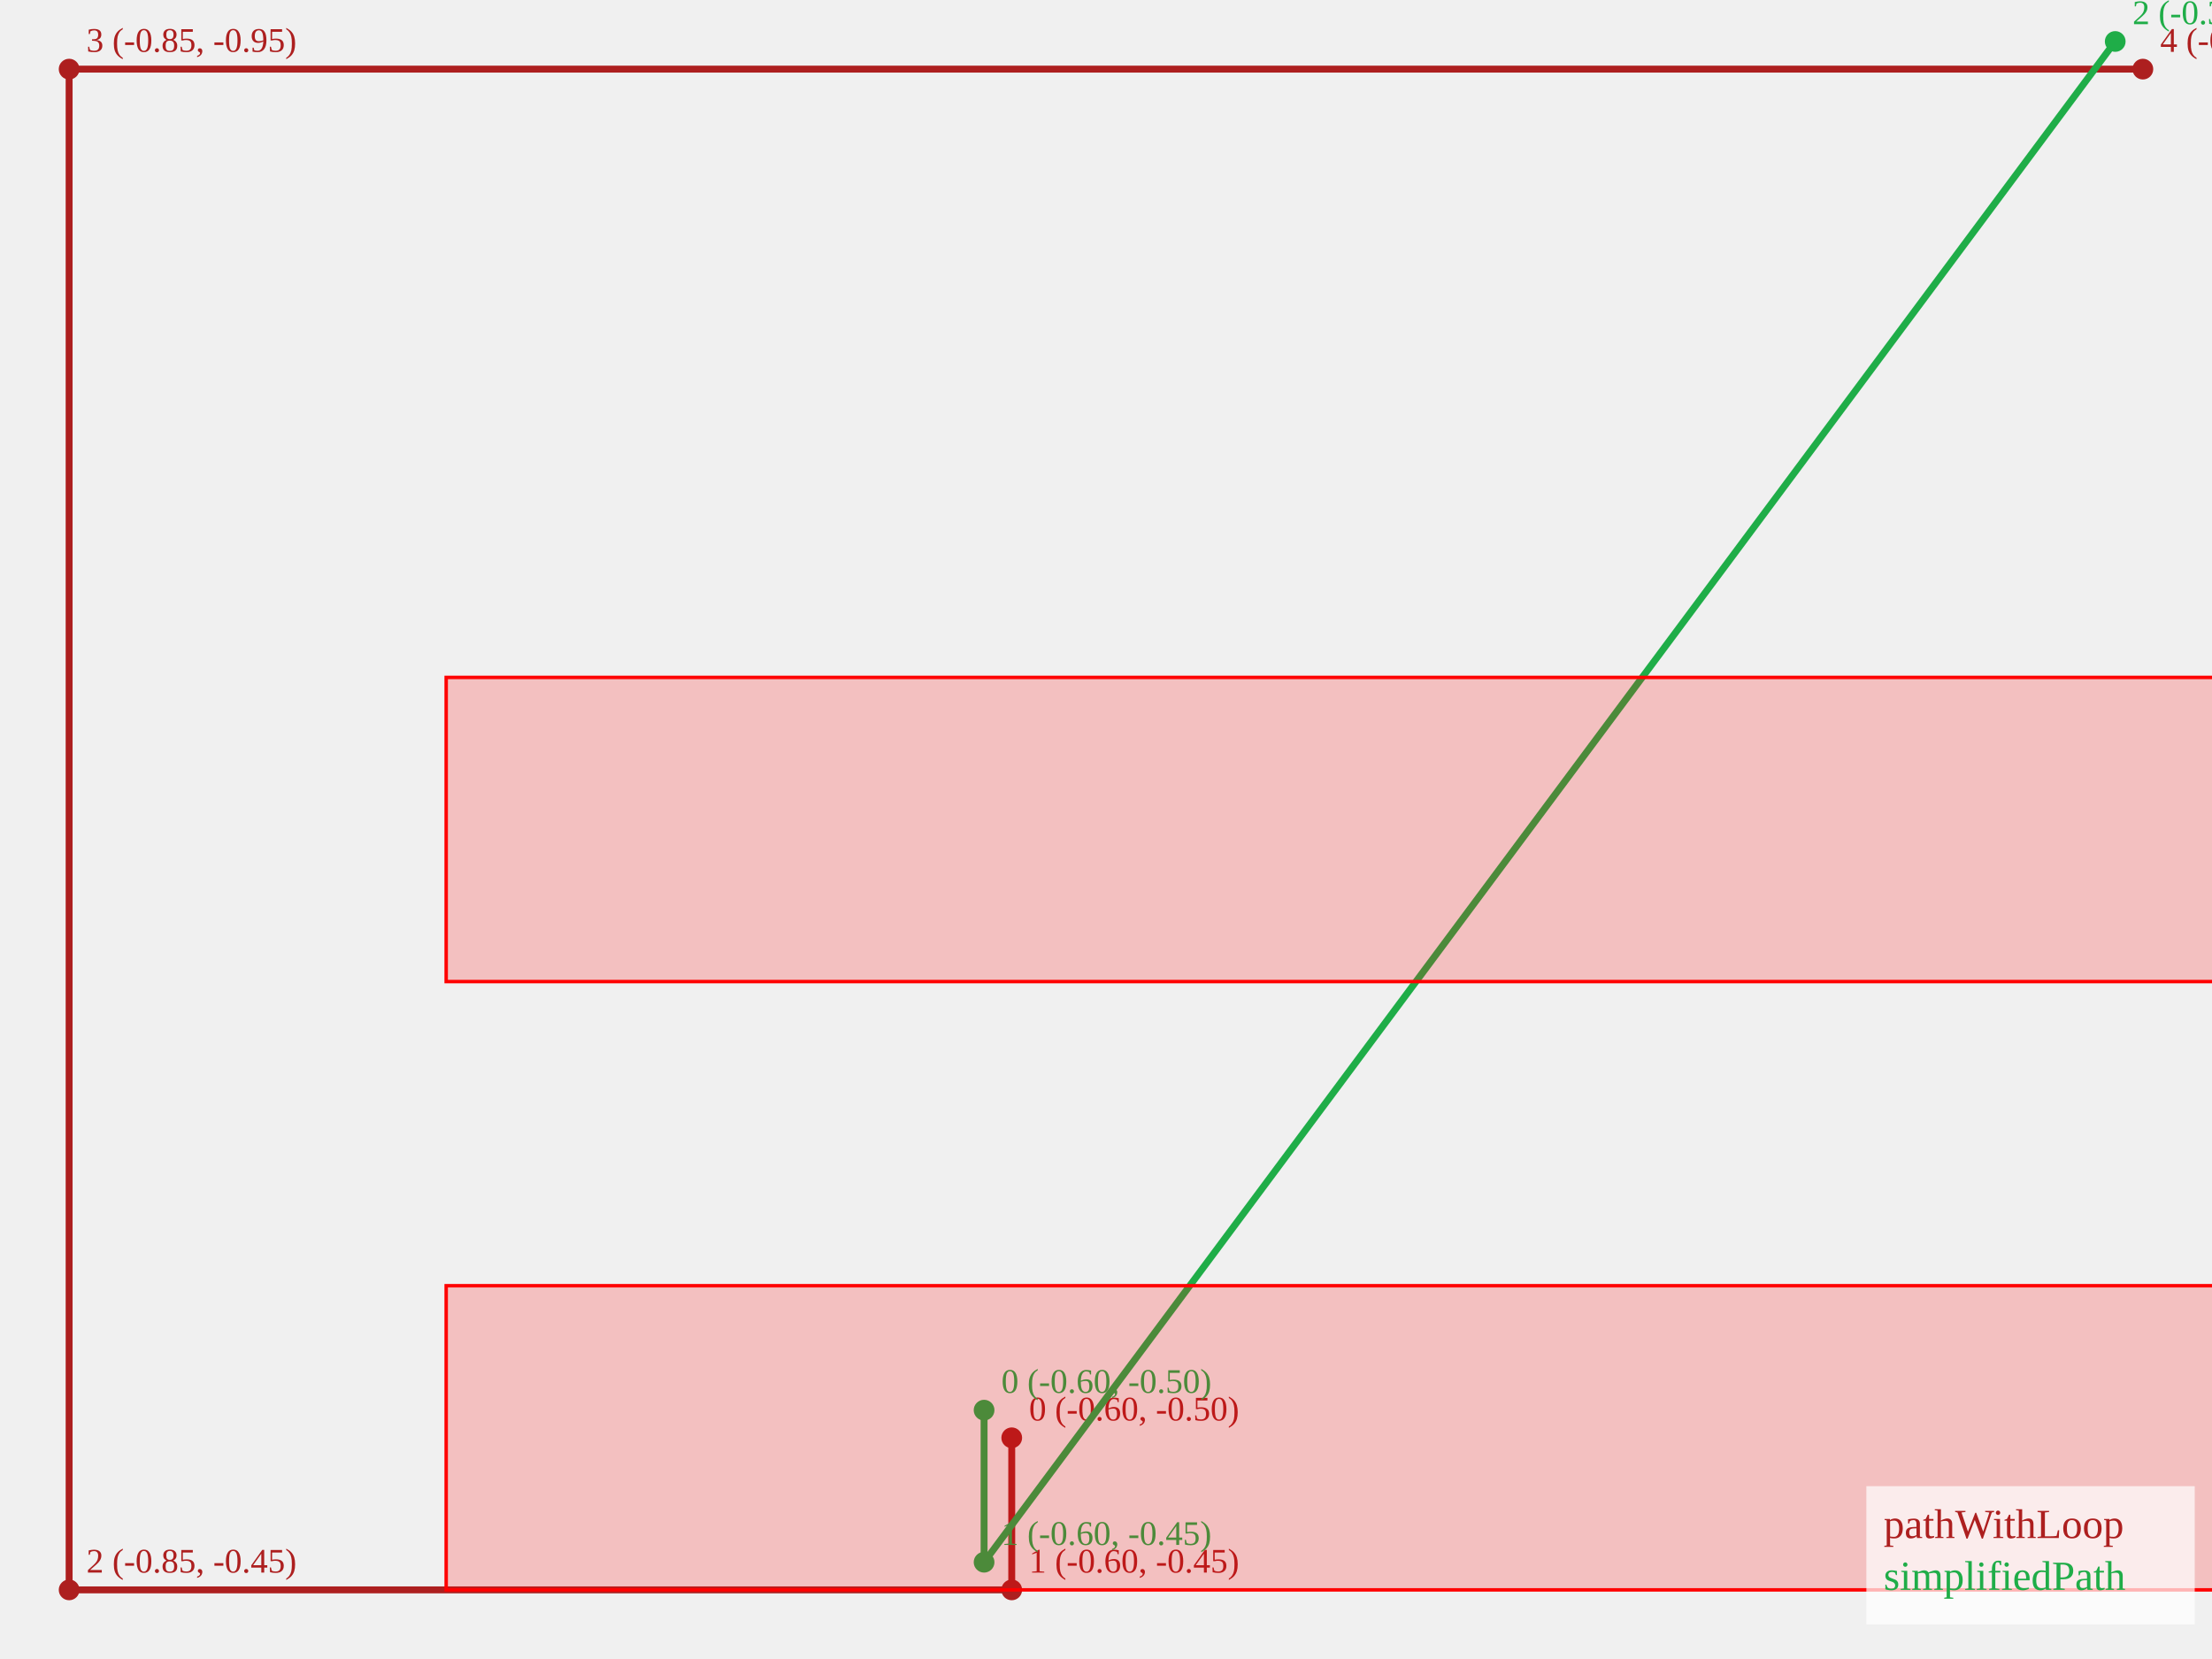
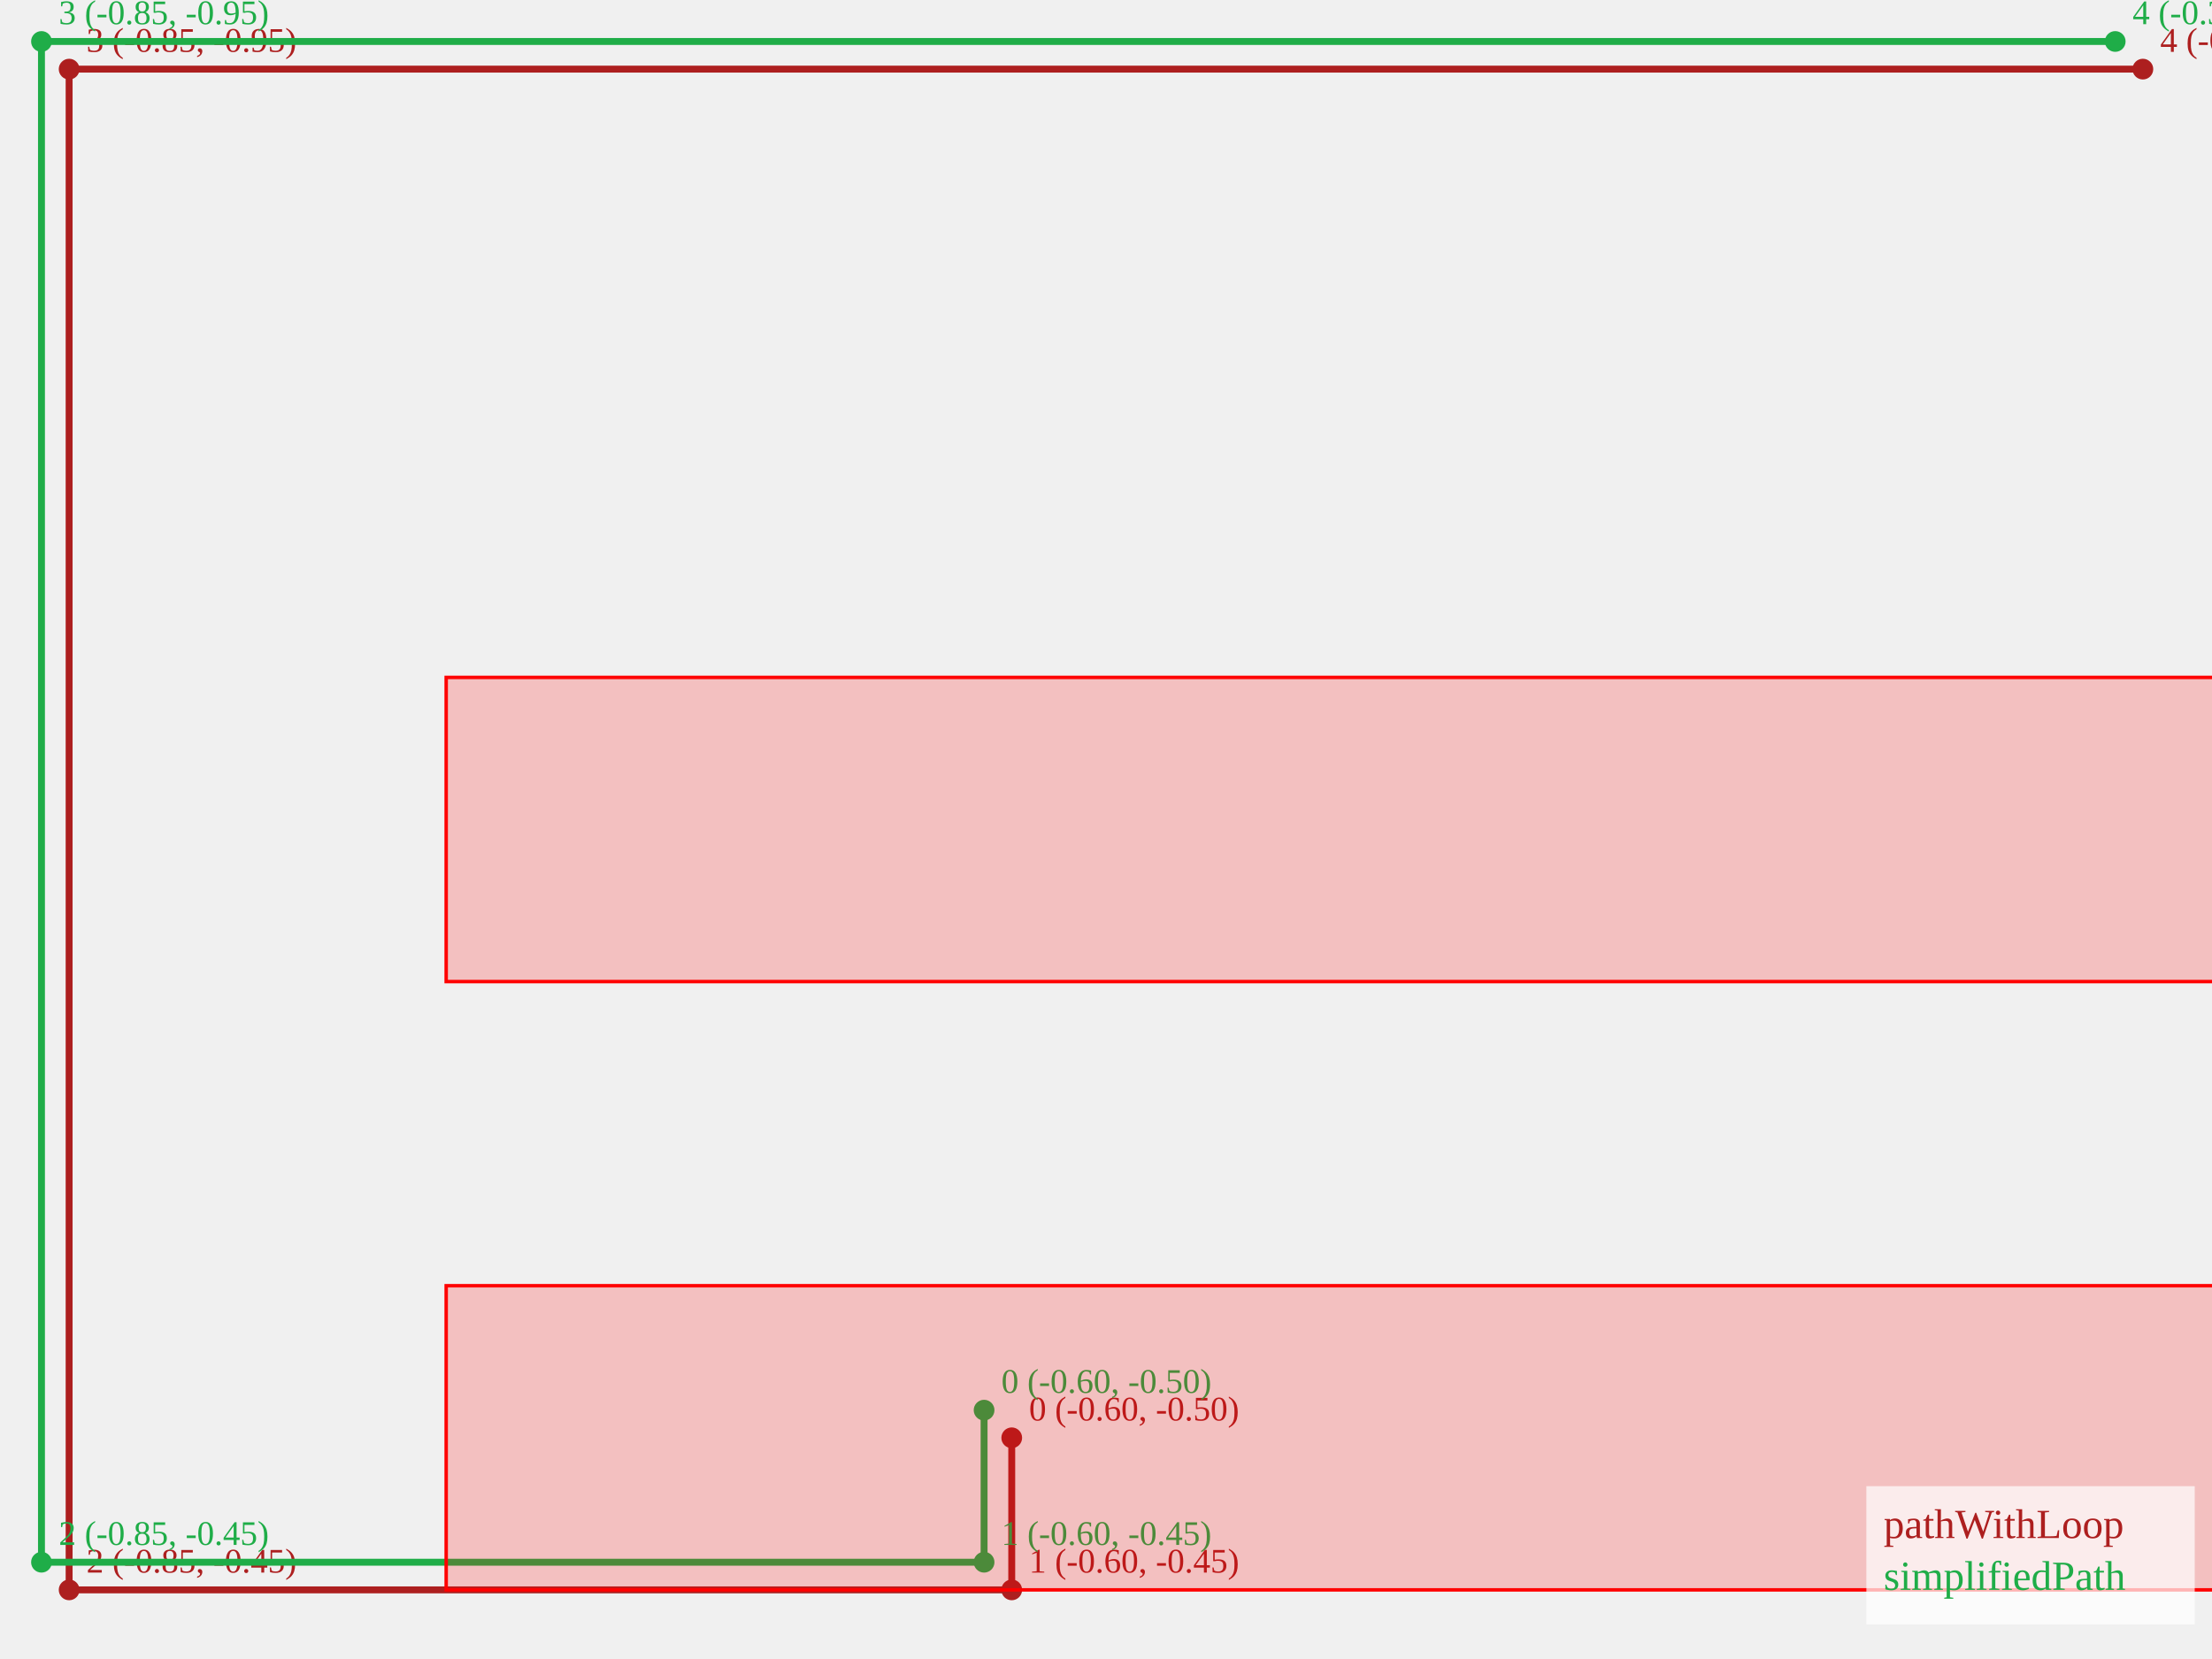
<svg xmlns="http://www.w3.org/2000/svg" width="640" height="480">
  <line x1="292.727" y1="416" x2="292.727" y2="460" stroke="hsl(0, 70%, 40%)" stroke-width="2" />
  <line x1="292.727" y1="460" x2="20" y2="460" stroke="hsl(0, 70%, 40%)" stroke-width="2" />
  <line x1="20" y1="460" x2="20" y2="20" stroke="hsl(0, 70%, 40%)" stroke-width="2" />
  <line x1="20" y1="20" x2="620" y2="20" stroke="hsl(0, 70%, 40%)" stroke-width="2" />
  <circle cx="292.727" cy="416" r="3" fill="hsl(0, 70%, 40%)" />
  <text x="297.727" y="411" font-size="10" fill="hsl(0, 70%, 40%)">0 (-0.60, -0.50)</text>
  <circle cx="292.727" cy="460" r="3" fill="hsl(0, 70%, 40%)" />
  <text x="297.727" y="455" font-size="10" fill="hsl(0, 70%, 40%)">1 (-0.60, -0.45)</text>
  <circle cx="20" cy="460" r="3" fill="hsl(0, 70%, 40%)" />
  <text x="25" y="455" font-size="10" fill="hsl(0, 70%, 40%)">2 (-0.85, -0.45)</text>
  <circle cx="20" cy="20" r="3" fill="hsl(0, 70%, 40%)" />
  <text x="25" y="15" font-size="10" fill="hsl(0, 70%, 40%)">3 (-0.85, -0.95)</text>
  <circle cx="620" cy="20" r="3" fill="hsl(0, 70%, 40%)" />
  <text x="625" y="15" font-size="10" fill="hsl(0, 70%, 40%)">4 (-0.30, -0.95)</text>
  <line x1="284.727" y1="408" x2="284.727" y2="452" stroke="hsl(137.5, 70%, 40%)" stroke-width="2" />
-   <line x1="284.727" y1="452" x2="612" y2="12" stroke="hsl(137.5, 70%, 40%)" stroke-width="2" />
+   <line x1="284.727" y1="452" x2="12" y2="452" stroke="hsl(137.5, 70%, 40%)" stroke-width="2" />
+   <line x1="12" y1="452" x2="12" y2="12" stroke="hsl(137.5, 70%, 40%)" stroke-width="2" />
+   <line x1="12" y1="12" x2="612" y2="12" stroke="hsl(137.5, 70%, 40%)" stroke-width="2" />
  <circle cx="284.727" cy="408" r="3" fill="hsl(137.5, 70%, 40%)" />
  <text x="289.727" y="403" font-size="10" fill="hsl(137.5, 70%, 40%)">0 (-0.60, -0.50)</text>
  <circle cx="284.727" cy="452" r="3" fill="hsl(137.5, 70%, 40%)" />
  <text x="289.727" y="447" font-size="10" fill="hsl(137.5, 70%, 40%)">1 (-0.60, -0.45)</text>
+   <circle cx="12" cy="452" r="3" fill="hsl(137.5, 70%, 40%)" />
+   <text x="17" y="447" font-size="10" fill="hsl(137.5, 70%, 40%)">2 (-0.85, -0.45)</text>
+   <circle cx="12" cy="12" r="3" fill="hsl(137.5, 70%, 40%)" />
+   <text x="17" y="7" font-size="10" fill="hsl(137.5, 70%, 40%)">3 (-0.85, -0.95)</text>
  <circle cx="612" cy="12" r="3" fill="hsl(137.5, 70%, 40%)" />
-   <text x="617" y="7" font-size="10" fill="hsl(137.5, 70%, 40%)">2 (-0.30, -0.95)</text>
+   <text x="617" y="7" font-size="10" fill="hsl(137.5, 70%, 40%)">4 (-0.30, -0.95)</text>
  <rect x="729.091" y="64" width="436.364" height="1584" fill="rgba(255,0,0,0.2)" stroke="red" stroke-width="1" />
  <rect x="729.091" y="-138.4" width="0" height="176" fill="rgba(255,0,0,0.2)" stroke="red" stroke-width="1" />
  <rect x="620" y="1674.4" width="218.182" height="176" fill="rgba(255,0,0,0.2)" stroke="red" stroke-width="1" />
  <rect x="6129.093" y="361.485" width="545.45" height="989.03" fill="rgba(255,0,0,0.2)" stroke="red" stroke-width="1" />
  <rect x="129.091" y="1428" width="545.455" height="88" fill="rgba(255,0,0,0.2)" stroke="red" stroke-width="1" />
  <rect x="129.091" y="1252" width="545.455" height="88" fill="rgba(255,0,0,0.2)" stroke="red" stroke-width="1" />
  <rect x="129.091" y="1076" width="545.455" height="88" fill="rgba(255,0,0,0.2)" stroke="red" stroke-width="1" />
  <rect x="129.091" y="900" width="545.455" height="88" fill="rgba(255,0,0,0.2)" stroke="red" stroke-width="1" />
  <rect x="129.091" y="724" width="545.455" height="88" fill="rgba(255,0,0,0.2)" stroke="red" stroke-width="1" />
  <rect x="129.091" y="548" width="545.455" height="88" fill="rgba(255,0,0,0.2)" stroke="red" stroke-width="1" />
  <rect x="129.091" y="372" width="545.455" height="88" fill="rgba(255,0,0,0.2)" stroke="red" stroke-width="1" />
  <rect x="129.091" y="196" width="545.455" height="88" fill="rgba(255,0,0,0.2)" stroke="red" stroke-width="1" />
  <rect x="1220" y="196" width="545.455" height="88" fill="rgba(255,0,0,0.2)" stroke="red" stroke-width="1" />
  <rect x="1220" y="372" width="545.455" height="88" fill="rgba(255,0,0,0.2)" stroke="red" stroke-width="1" />
  <rect x="1220" y="548" width="545.455" height="88" fill="rgba(255,0,0,0.2)" stroke="red" stroke-width="1" />
  <rect x="1220" y="724" width="545.455" height="88" fill="rgba(255,0,0,0.2)" stroke="red" stroke-width="1" />
  <rect x="1220" y="900" width="545.455" height="88" fill="rgba(255,0,0,0.2)" stroke="red" stroke-width="1" />
  <rect x="1220" y="1076" width="545.455" height="88" fill="rgba(255,0,0,0.2)" stroke="red" stroke-width="1" />
  <rect x="1220" y="1252" width="545.455" height="88" fill="rgba(255,0,0,0.2)" stroke="red" stroke-width="1" />
  <rect x="1220" y="1428" width="545.455" height="88" fill="rgba(255,0,0,0.2)" stroke="red" stroke-width="1" />
  <rect x="5655.865" y="852.309" width="545.455" height="88" fill="rgba(255,0,0,0.2)" stroke="red" stroke-width="1" />
  <rect x="6602.317" y="851.828" width="545.455" height="88" fill="rgba(255,0,0,0.2)" stroke="red" stroke-width="1" />
  <g transform="translate(540, 430)">
    <rect x="0" y="0" width="95" height="40" fill="white" opacity="0.7" />
    <text x="5" y="15" font-size="12" fill="hsl(0, 70%, 40%)">pathWithLoop</text>
    <text x="5" y="30" font-size="12" fill="hsl(137.5, 70%, 40%)">simplifiedPath</text>
  </g>
</svg>
